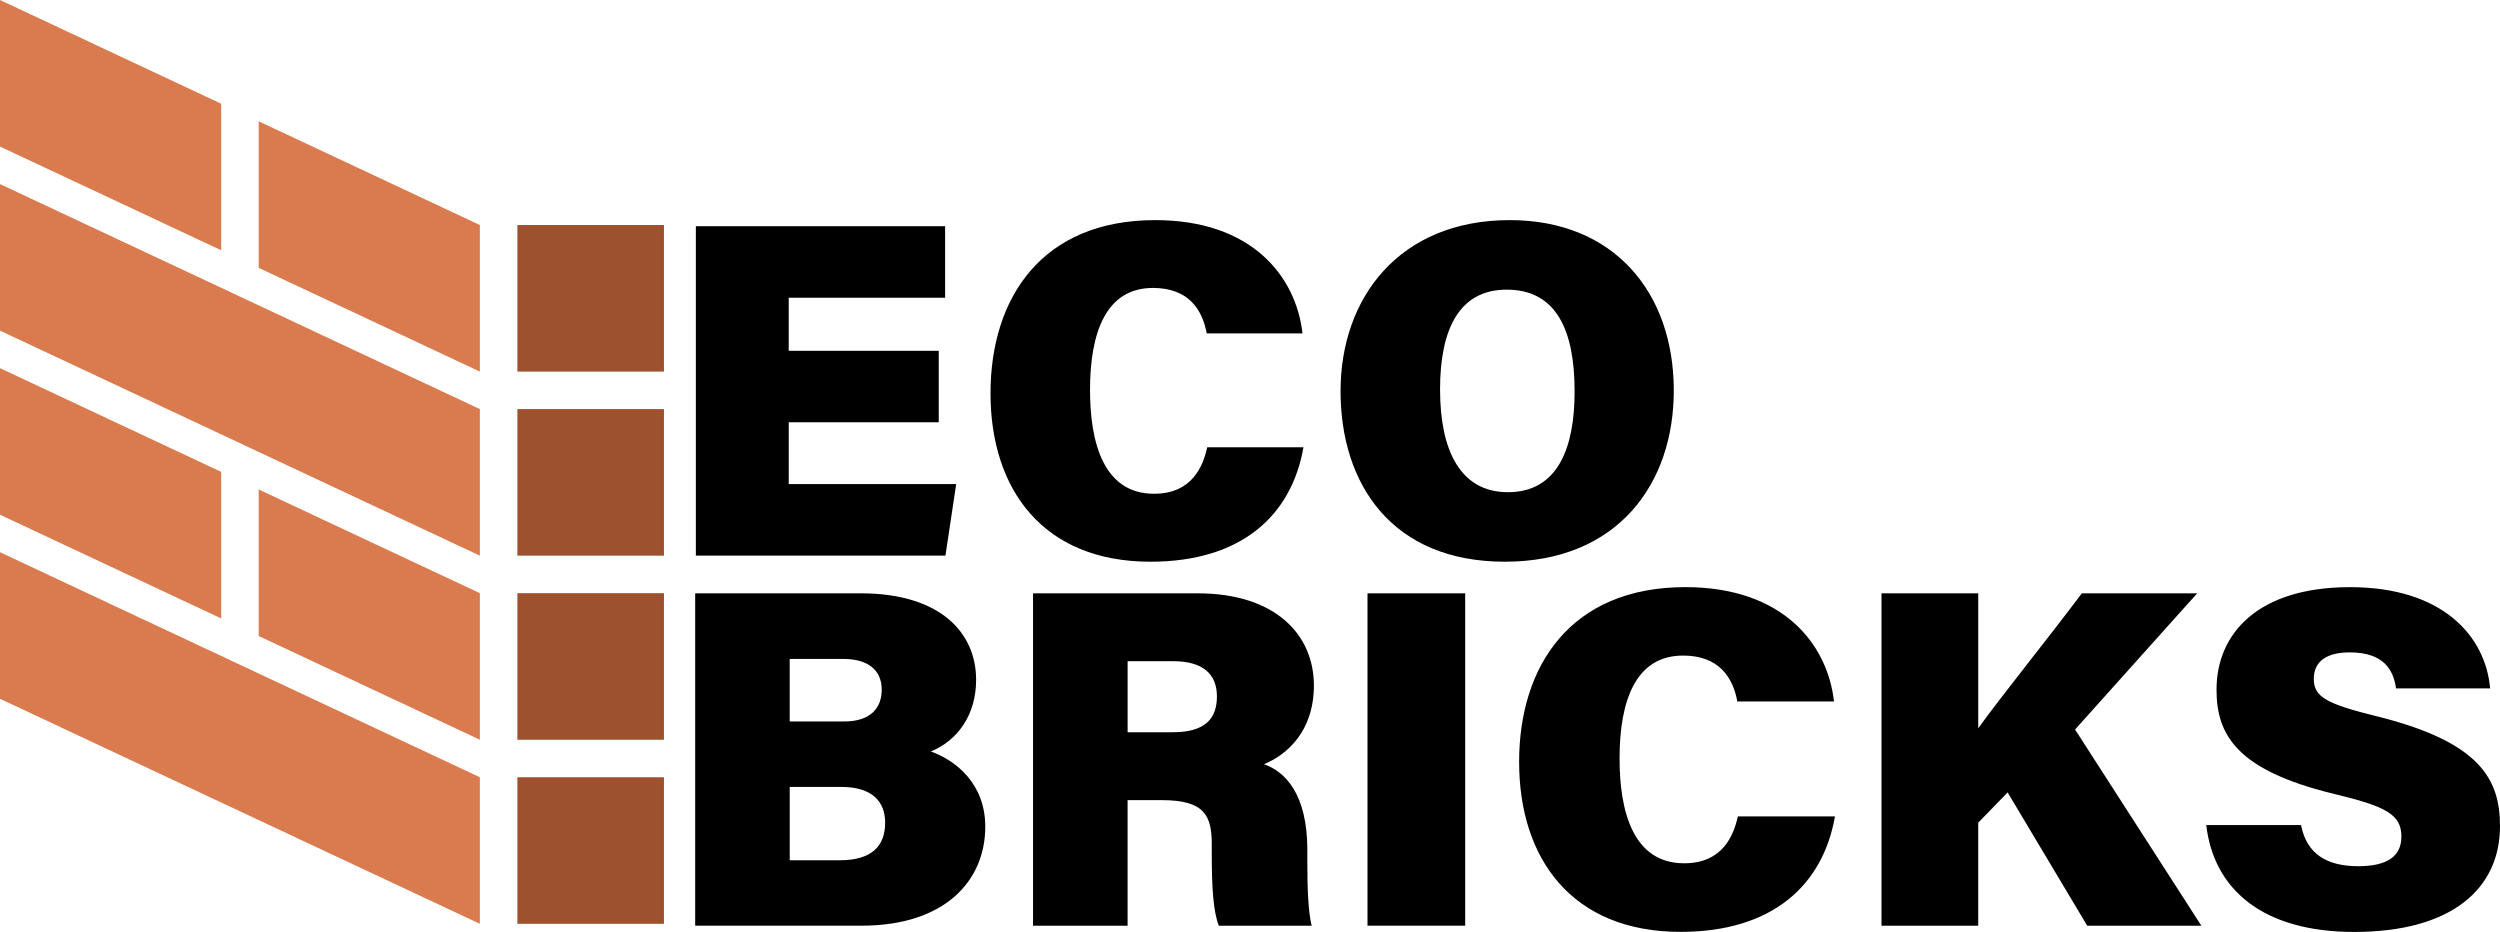
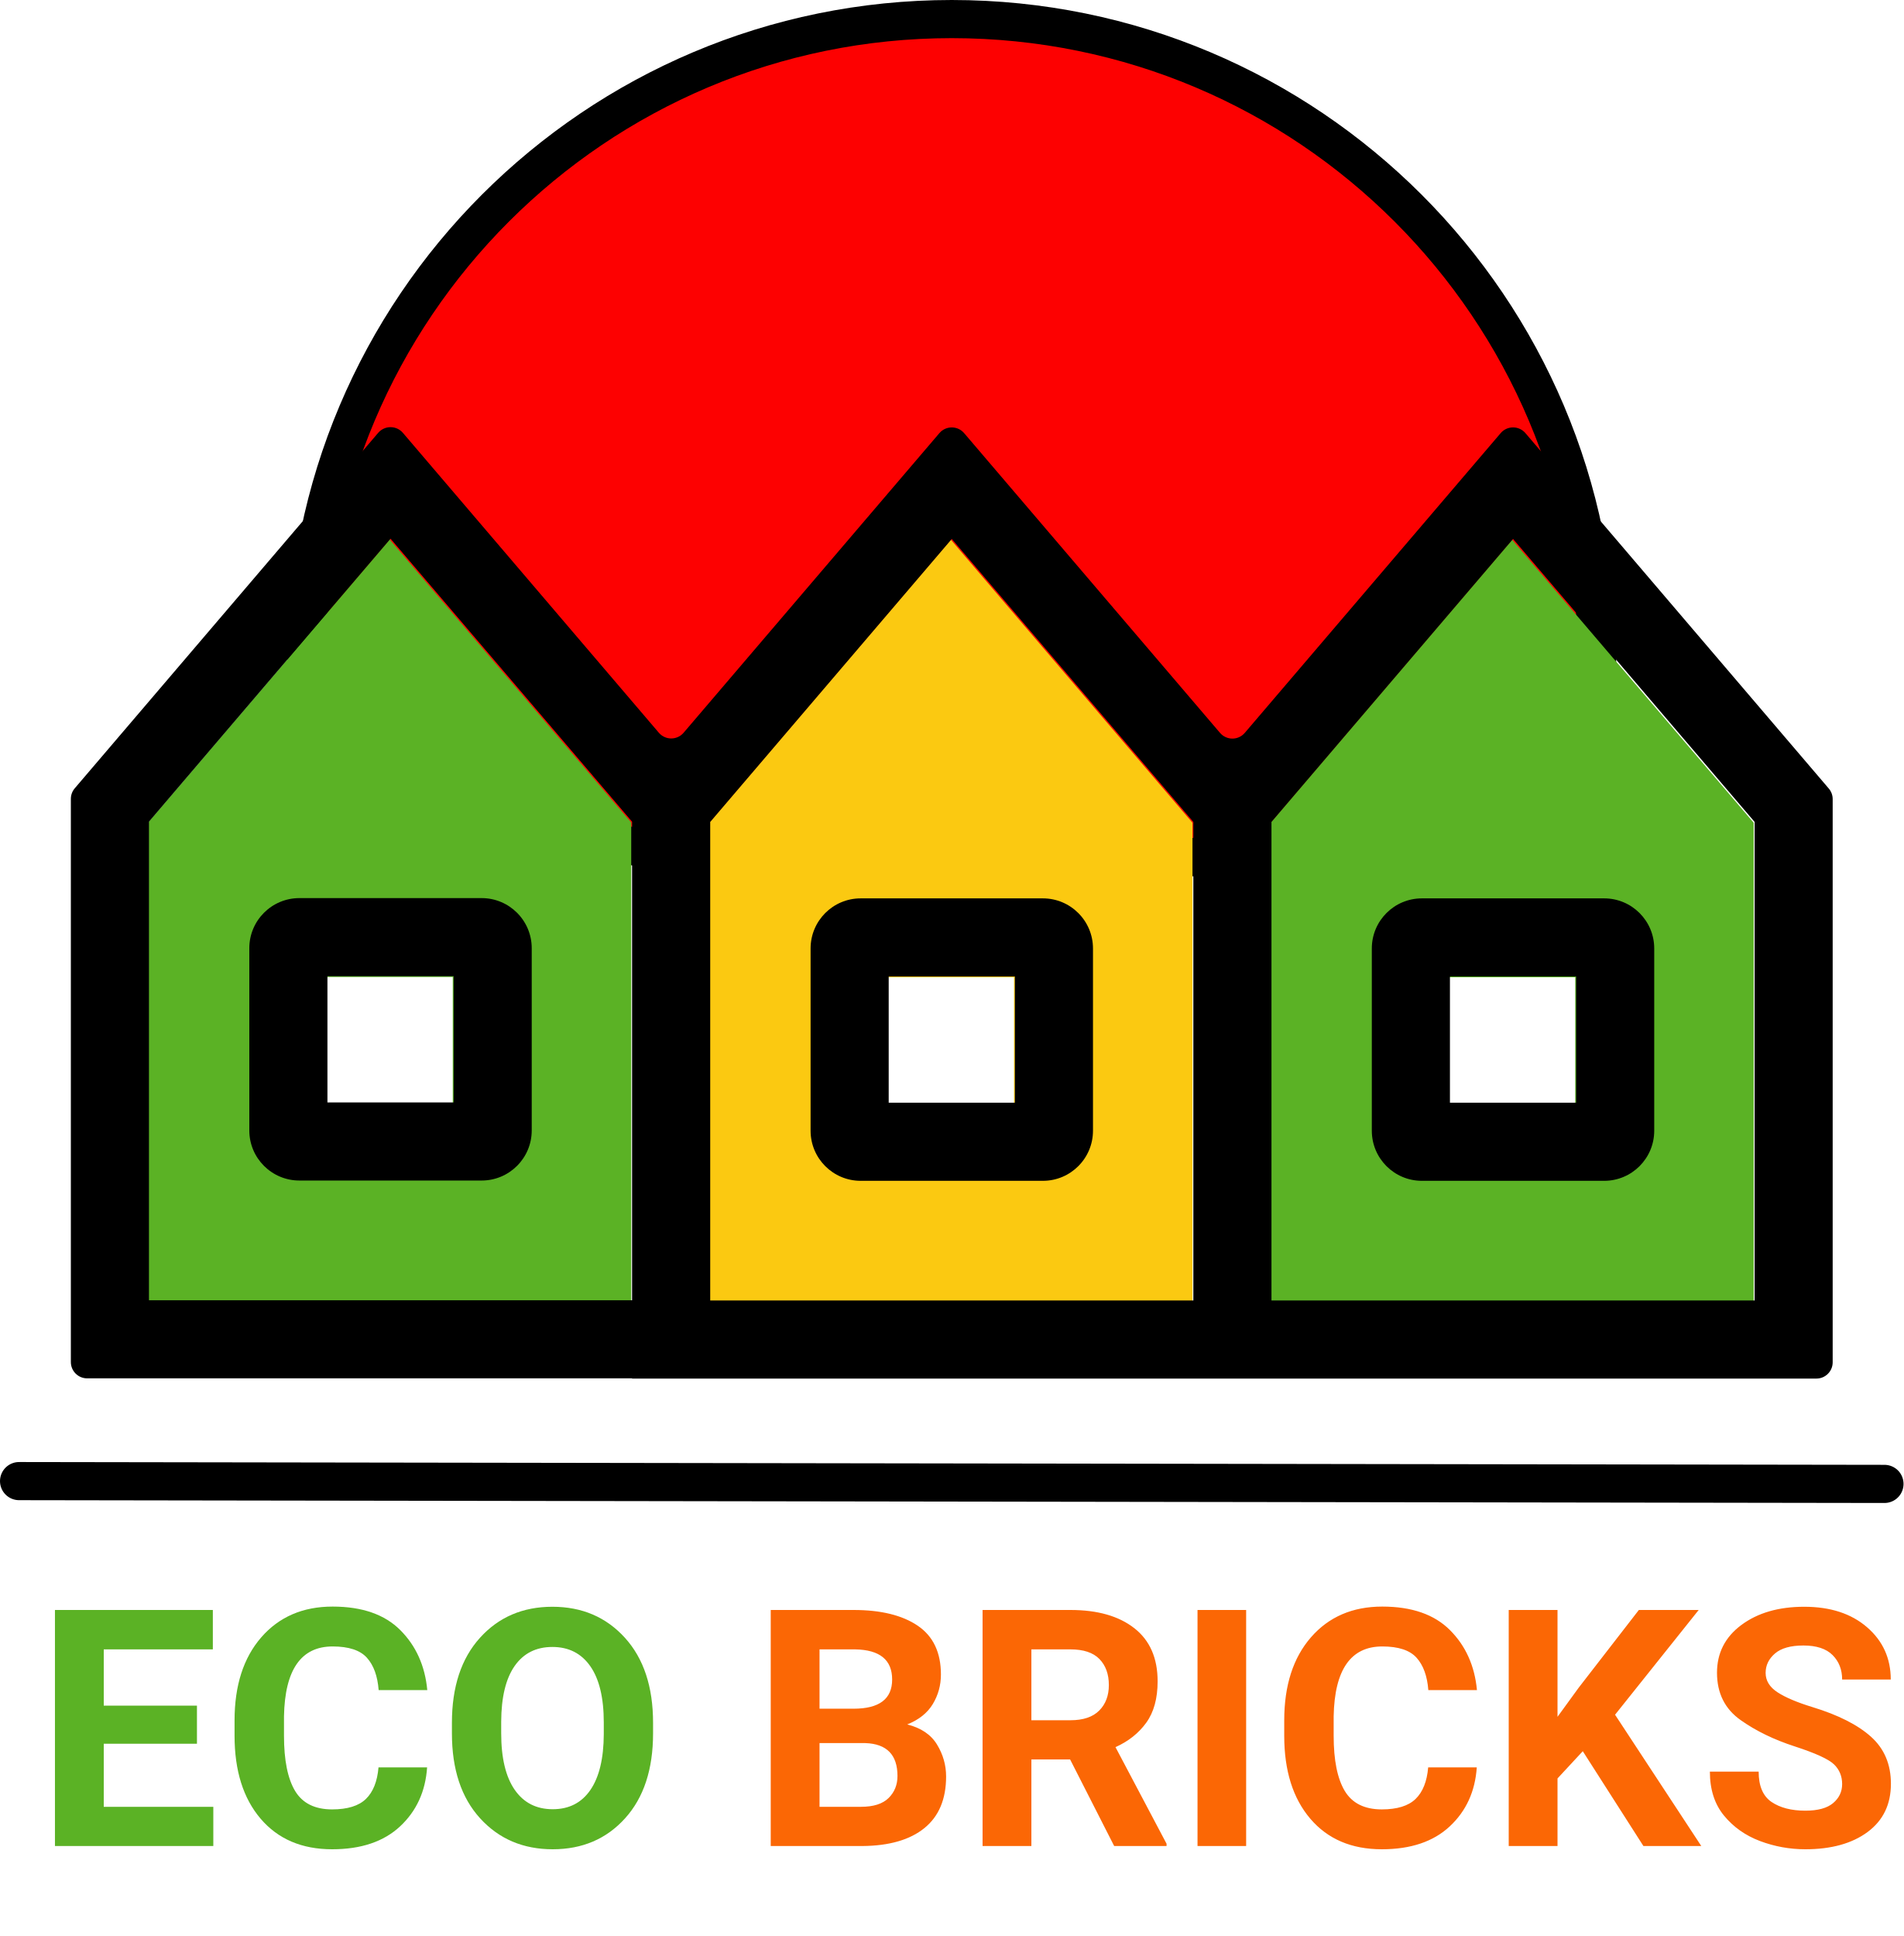
- <svg xmlns="http://www.w3.org/2000/svg" id="Layer_1" data-name="Layer 1" viewBox="0 0 1080 402.58">
+ <svg xmlns="http://www.w3.org/2000/svg" id="Layer_1" data-name="Layer 1" viewBox="0 0 998.23 1015.12">
  <defs>
-     <style>.cls-1{fill:#d97b4e}.cls-2{fill:#9e512e}</style>
+     <style>
+       .cls-1 {
+         fill: #fb6705;
+         letter-spacing: 0em;
+       }
+ 
+       .cls-2 {
+         fill: none;
+         stroke-linecap: round;
+       }
+ 
+       .cls-2, .cls-3 {
+         stroke: #000;
+         stroke-miterlimit: 10;
+         stroke-width: 20px;
+       }
+ 
+       .cls-4 {
+         letter-spacing: 0em;
+       }
+ 
+       .cls-5 {
+         fill: #5bb225;
+       }
+ 
+       .cls-3 {
+         fill: #fd0101;
+       }
+ 
+       .cls-6 {
+         fill: #fbc911;
+       }
+ 
+       .cls-7 {
+         font-family: Roboto-Bold, Roboto;
+         font-size: 174.08px;
+         font-weight: 700;
+       }
+     </style>
  </defs>
-   <path class="cls-2" d="M223.51 335.77h63.32v63.32h-63.32zM223.51 256.25h63.32v63.32h-63.32zM223.51 176.73h63.32v63.32h-63.32zM223.51 97.21h63.32v63.32h-63.32z" />
-   <path class="cls-1" d="M207.3 399.09 0 301.88v-63.32l207.3 97.21v63.32zM207.3 240.05 0 142.84V79.52l207.3 97.21v63.32zM207.3 160.53l-95.55-44.81V52.4l95.55 44.81v63.32zM95.55 108.12 0 63.32V0l95.55 44.81v63.31zM207.3 319.57l-95.55-44.81v-63.31l95.55 44.8v63.32zM95.55 267.17 0 222.36v-63.32l95.55 44.81v63.32z" />
-   <path d="M405.55 182.43h-64.81v26.68h72.34l-4.65 30.9H300.61V97.73h107.68v30.9h-67.56v22.91h64.81v30.9ZM563.1 193.21c-5.21 29.75-27.05 49.45-66.09 49.45-46.6 0-69.11-31.45-69.11-72.74s22.25-74.83 71.13-74.83c41.81 0 60.85 24.31 63.65 48.94H521.3c-1.9-10.28-7.83-19.64-23.23-19.64-20.27 0-27.18 19.24-27.18 44.08 0 22.56 5.76 44.83 27.64 44.83 16.58 0 21.21-12.04 22.99-20.08h41.58ZM723.08 168.75c0 40.25-24.24 73.91-72.98 73.91s-70.98-33.45-70.98-73.71 25.37-73.86 73.12-73.86c44.84 0 70.84 31.1 70.84 73.66Zm-100.97-.42c0 26.12 8.68 44.3 29.3 44.3 21.68 0 28.82-19.29 28.82-43.53 0-25.96-7.58-43.97-29.37-43.97-20.25 0-28.76 16.72-28.76 43.2ZM300.32 256.31h71.46c34.63 0 49.9 17.16 49.9 37.34 0 15.32-8.05 26.26-19.55 30.99 10.76 3.83 23.51 13.9 23.51 32.46 0 23.54-17.58 42.79-53.4 42.79h-71.92V256.3Zm64.32 55.37c11.59 0 16.26-5.96 16.26-13.74 0-8.91-6.47-13.28-16.58-13.28h-23.17v27.02h23.48Zm-23.48 59.96h21.51c13.84 0 19.71-6.01 19.71-16.29 0-9.02-5.56-15.4-18.94-15.4h-22.28v31.69ZM487.12 345.65v54.26h-40.85V256.32h71.15c33.82 0 50.18 18.1 50.18 39.76 0 19.83-11.6 29.97-21.55 34.06 9.05 3.16 18.72 12.74 18.72 37.06v5.98c0 8.93.28 20.52 1.87 26.74h-40.1c-2.43-6.18-3.06-16.6-3.06-31.35v-3.71c0-12.4-2.96-19.2-21.52-19.2h-14.83Zm0-29.32h19.47c14.02 0 19.12-5.83 19.12-15.49s-6.06-15.2-18.92-15.2h-19.66v30.69ZM632.96 256.31V399.9h-42.2V256.31h42.2ZM792.71 352.67c-5.26 30.02-27.3 49.9-66.7 49.9-47.03 0-69.75-31.74-69.75-73.41s22.46-75.52 71.79-75.52c42.2 0 61.42 24.53 64.24 49.39h-41.76c-1.92-10.37-7.91-19.82-23.45-19.82-20.45 0-27.43 19.41-27.43 44.48 0 22.77 5.81 45.25 27.9 45.25 16.73 0 21.41-12.15 23.2-20.26h41.97ZM812.82 256.31h41.78v58.3c9.39-13.1 30.6-39.39 44.76-58.3h49.83l-52.76 58.84 54.56 84.76h-49.31l-34.39-57.59-12.7 13.09v44.5h-41.78V256.32ZM994.05 356.42c2.4 12.52 11.16 17.78 24.75 17.78 12.73 0 18.6-4.46 18.6-12.79 0-9.44-6.37-13.01-29.05-18.43-42.36-10.26-50.81-25.72-50.81-45.05 0-24.1 17.71-44.28 57.67-44.28s58.52 21.08 60.53 43.73h-40.65c-1.1-7.7-5.05-15.55-19.98-15.55-9.64 0-15.55 3.63-15.55 11.41s5.26 10.8 27.4 16.24c44.25 11.04 53.04 26.99 53.04 47.41 0 26.97-20.8 45.71-62.96 45.71-39.71 0-60.75-18.54-63.93-46.16h40.94Z" />
+   <path class="cls-3" d="m837.56,348.45c0-186.92-151.53-338.45-338.45-338.45S160.67,161.53,160.67,348.45c0,143.97,676.89,143.97,676.89,0Z" />
+   <g>
+     <g>
+       <g>
+         <path class="cls-5" d="m204.35,282.88l-126.68,148.39v250.93h253.35v-250.93l-126.67-148.39Zm33.07,295.59h-66.17v-66.17h66.17v66.17Z" />
+         <path class="cls-6" d="m498.66,283.02l-126.68,148.38v250.93h253.37v-250.93l-126.68-148.38Zm33.09,295.59h-66.17v-66.17h66.17v66.17Z" />
+         <path class="cls-5" d="m792.99,283.02l-126.69,148.38v250.93h253.35v-250.93l-126.67-148.38Zm33.07,295.59h-66.17v-66.17h66.17v66.17Z" />
+       </g>
+       <path d="m786.96,227.11l-134.19,157.17c-3.41,3.99-9.57,3.99-12.98,0l-134.19-157.17c-3.41-3.99-9.57-3.99-12.98,0l-134.13,157.1c-3.41,3.99-9.57,3.99-12.98,0l-134.22-157.24c-3.41-3.99-9.57-3.99-12.98,0L39.2,413.34c-1.32,1.54-2.04,3.51-2.04,5.54v295.31c0,4.71,3.82,8.53,8.53,8.53h285.78v.12h621.07c4.71,0,8.53-3.82,8.53-8.53v-295.31c0-2.03-.72-4-2.04-5.54l-159.09-186.36c-3.41-3.99-9.57-3.99-12.98,0Zm-455.48,454.66H78.12v-250.93l126.68-148.39,126.67,148.39v250.93Zm294.33.12h-253.37v-250.93l126.68-148.38,126.68,148.38v250.93Zm294.31,0h-253.35v-250.93l126.69-148.38,126.67,148.38v250.93Z" />
+       <g>
+         <path d="m841.22,471.05h-95.56c-14.51,0-26.27,11.76-26.27,26.27v95.56c0,14.51,11.76,26.27,26.27,26.27h95.56c14.51,0,26.27-11.76,26.27-26.27v-95.56c0-14.51-11.76-26.27-26.27-26.27Zm-14.69,107.13h-66.17v-66.17h66.17v66.17Z" />
+         <path d="m546.89,471.05h-95.54c-14.51,0-26.27,11.76-26.27,26.27v95.56c0,14.51,11.76,26.27,26.27,26.27h95.54c14.51,0,26.28-11.76,26.28-26.27v-95.56c0-14.51-11.78-26.27-26.28-26.27Zm-14.68,107.13h-66.17v-66.17h66.17v66.17Z" />
+         <path d="m252.57,470.91h-95.56c-14.51,0-26.27,11.76-26.27,26.28v95.54c0,14.51,11.76,26.27,26.27,26.27h95.56c14.51,0,26.27-11.76,26.27-26.27v-95.54c0-14.52-11.76-26.28-26.27-26.28Zm-14.69,107.13h-66.17v-66.17h66.17v66.17Z" />
+       </g>
+     </g>
+     <line class="cls-2" x1="10" y1="776.6" x2="988.23" y2="778.07" />
+   </g>
+   <text class="cls-7" transform="translate(17.77 967.94)">
+     <tspan class="cls-5" x="0" y="0">ECO</tspan>
+     <tspan class="cls-4" x="332.01" y="0"> </tspan>
+     <tspan class="cls-1" x="375.36" y="0">BRICKS</tspan>
+   </text>
</svg>
